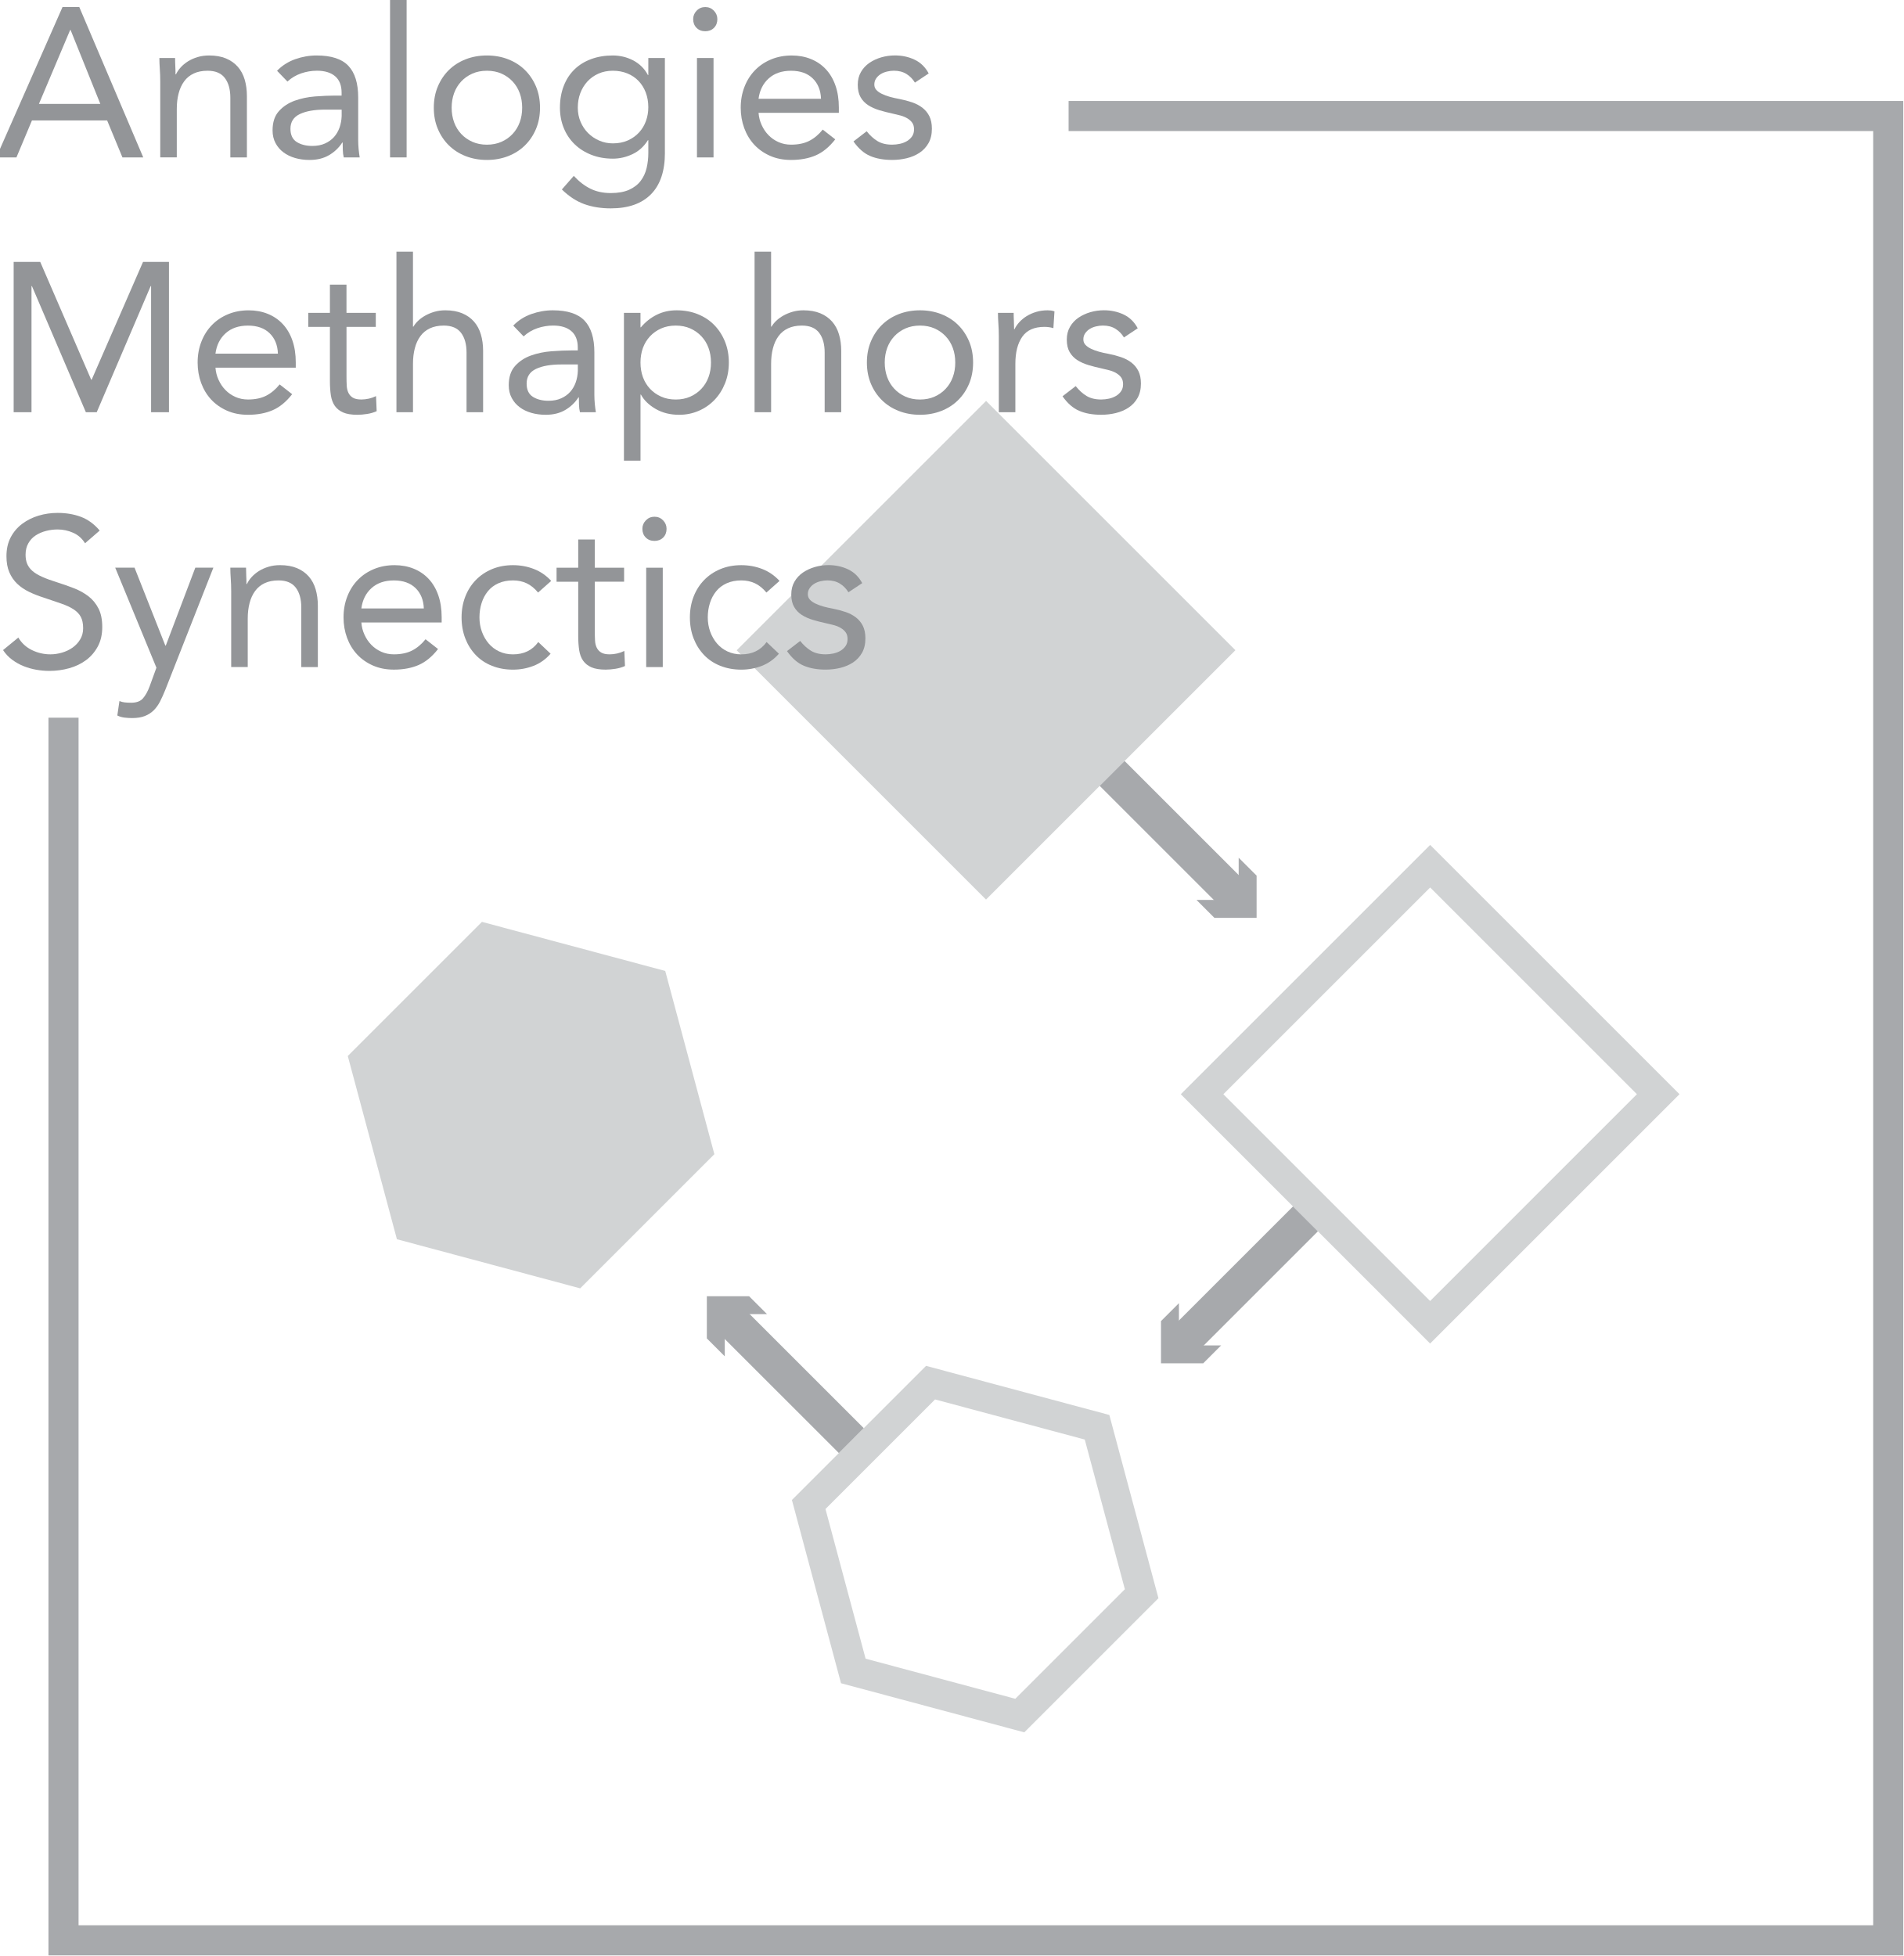
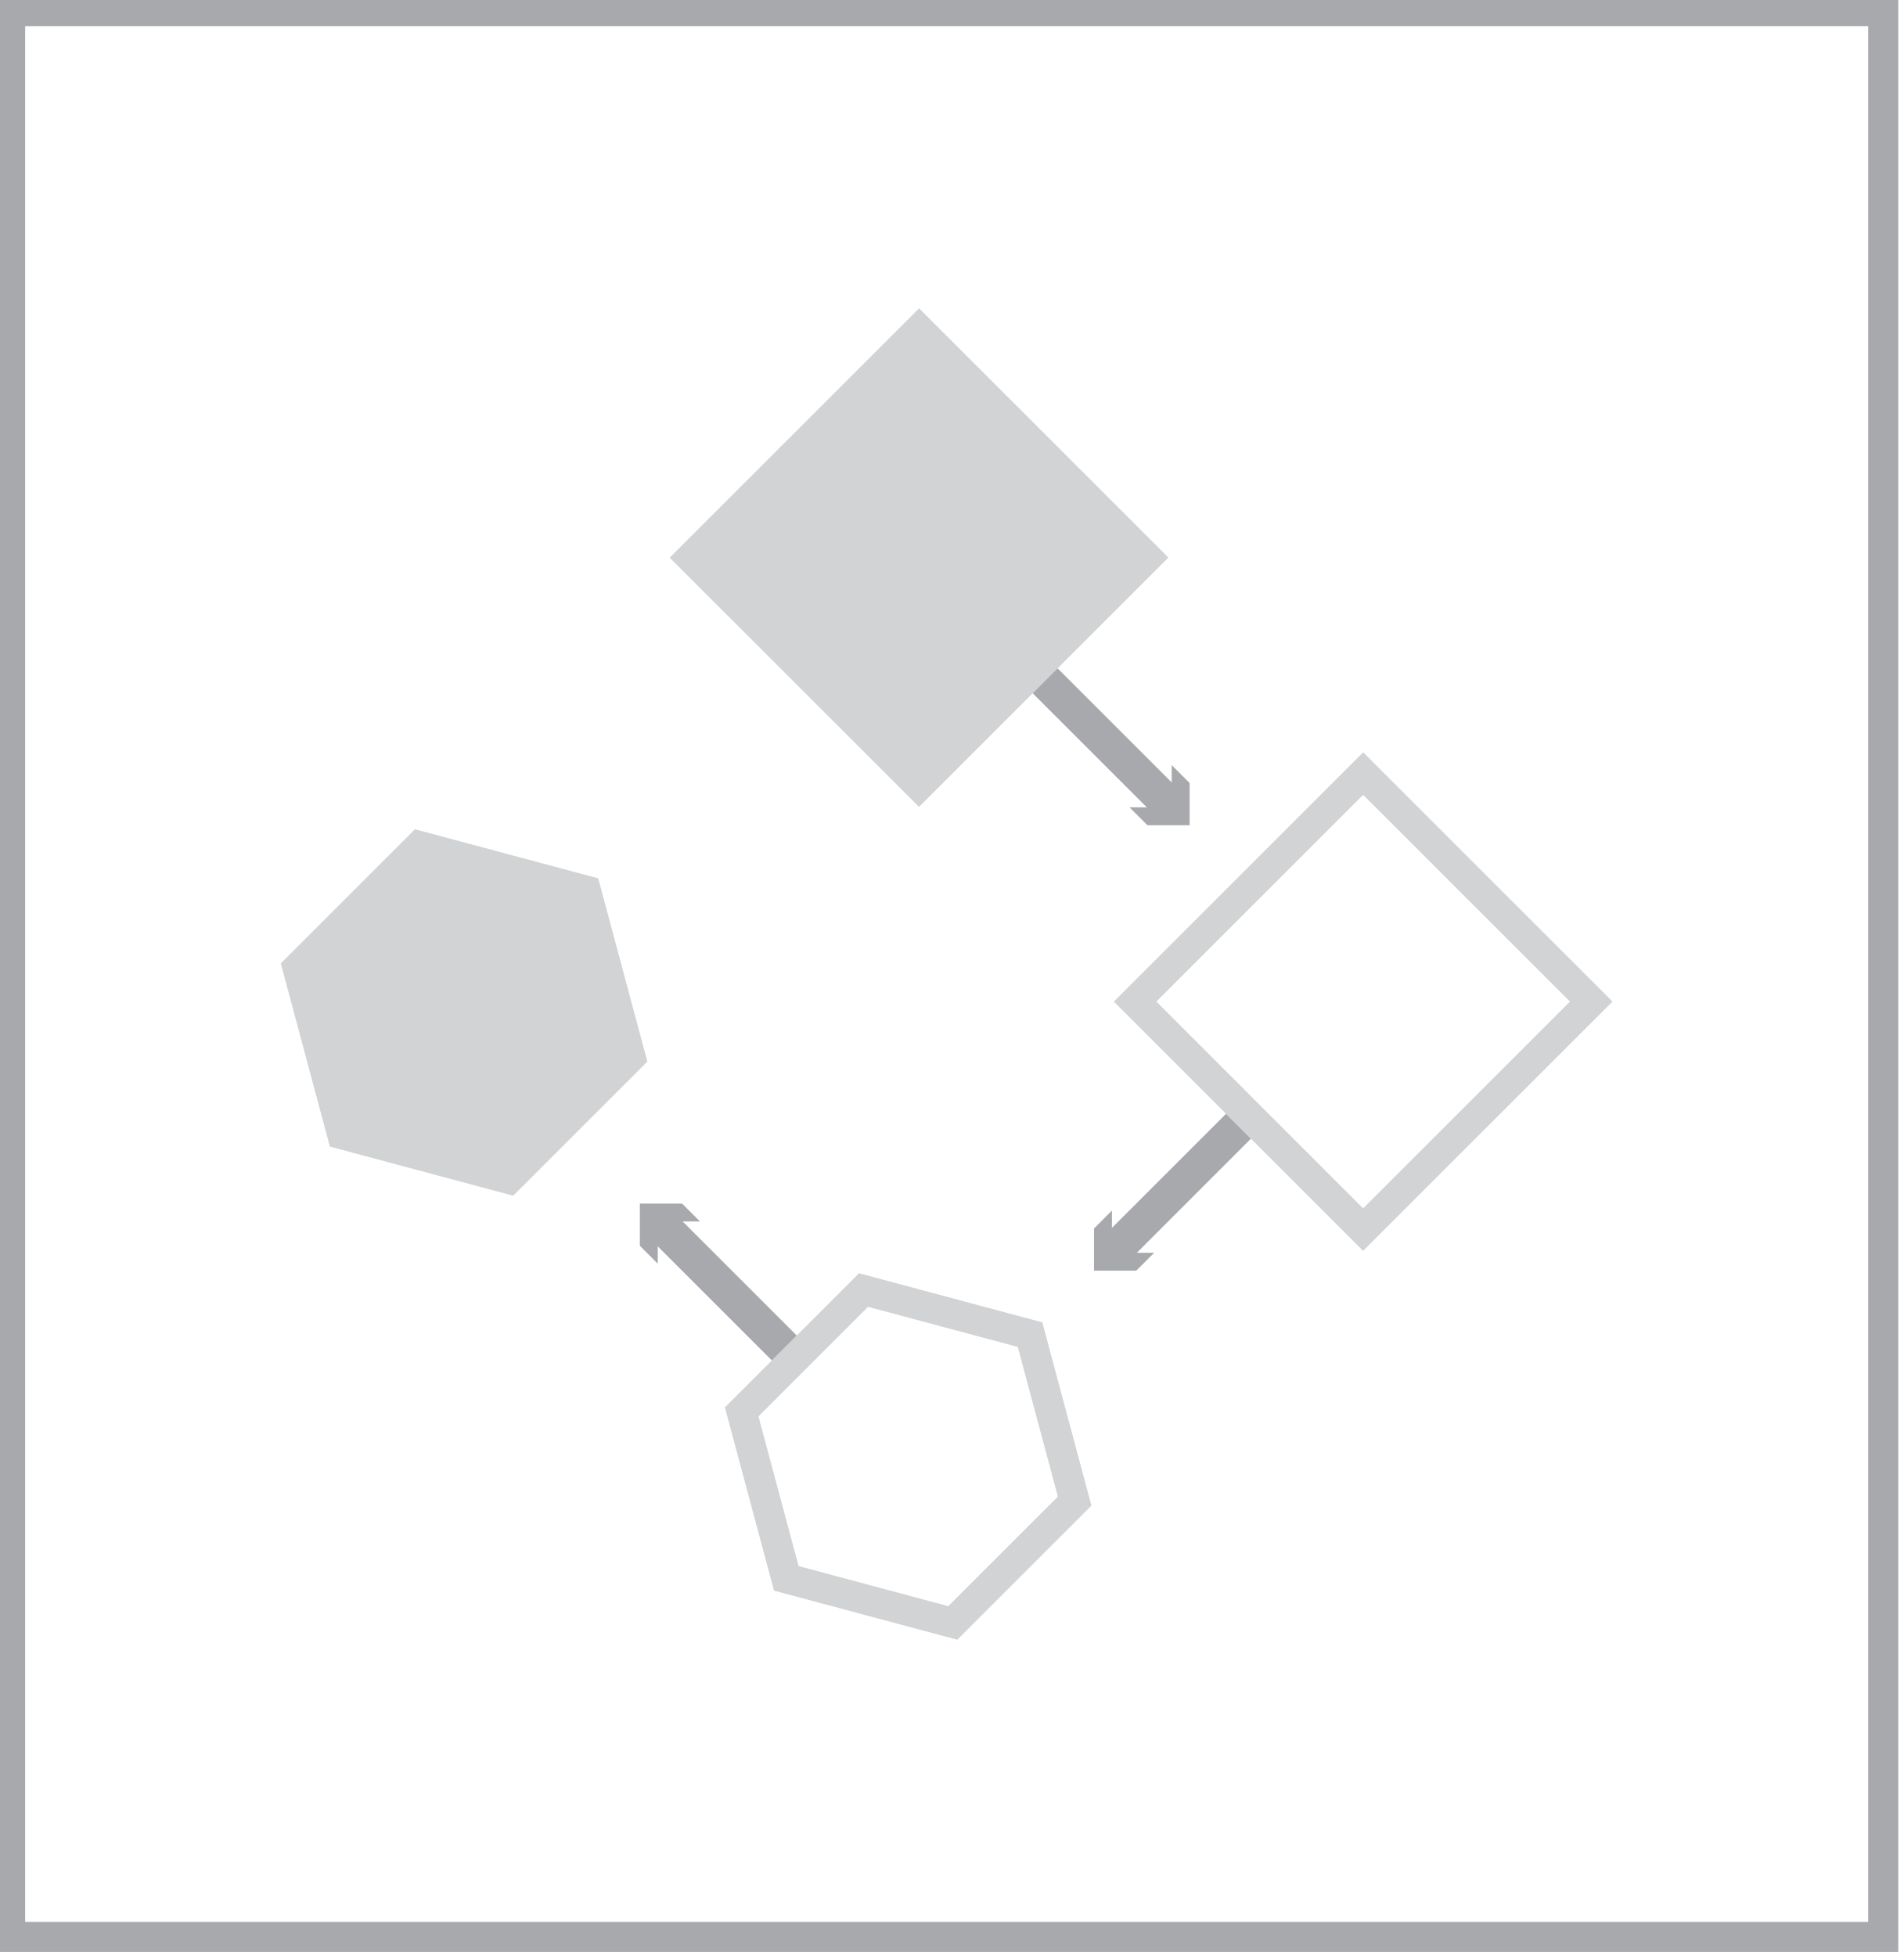
<svg xmlns="http://www.w3.org/2000/svg" version="1.1" x="0px" y="0px" width="89.603px" height="92.106px" viewBox="0 0 89.603 92.106" enable-background="new 0 0 89.603 92.106" xml:space="preserve">
  <g id="Layer_2">
</g>
  <g id="Layer_1">
    <g>
+       <rect x="34.964" y="17.957" transform="matrix(-0.7071 0.7071 -0.7071 -0.7071 92.4274 14.2299)" fill="#D1D3D4" width="16.605" height="16.6" />
      <g>
-         <rect x="38.119" y="22.318" transform="matrix(-0.7071 0.7071 -0.7071 -0.7071 100.8969 19.4444)" fill="#D1D3D4" width="16.605" height="16.601" />
+         <path fill="#D1D3D4" d="M64.176,37.429l9.734,9.735L64.174,56.9l-9.734-9.736L64.176,37.429 M64.176,35.424l-11.74,11.74     l11.738,11.74l11.741-11.741L64.176,35.424L64.176,35.424z" />
+       </g>
+       <polygon fill="#D1D3D4" points="19.535,39.048 28.164,41.36 30.477,49.989 24.16,56.305 15.531,53.993 13.219,45.365   " />
+       <g>
+         <path fill="#D1D3D4" d="M40.867,61.537l7.048,1.889l1.888,7.048l-5.158,5.159l-7.048-1.889l-1.889-7.048L40.867,61.537      M40.443,59.956l-6.316,6.316l2.312,8.629l8.628,2.312l6.316-6.316l-2.312-8.629L40.443,59.956L40.443,59.956z" />
+       </g>
+       <g>
        <g>
-           <path fill="#D1D3D4" d="M67.33,41.79l9.734,9.735l-9.736,9.737l-9.734-9.736L67.33,41.79 M67.33,39.786l-11.74,11.74      l11.738,11.74l11.741-11.741L67.33,39.786L67.33,39.786z" />
-         </g>
-         <polygon fill="#D1D3D4" points="22.689,43.41 31.318,45.721 33.631,54.35 27.314,60.667 18.686,58.354 16.373,49.726    " />
-         <g>
-           <path fill="#D1D3D4" d="M44.021,65.898l7.048,1.889l1.888,7.048l-5.158,5.159l-7.048-1.889l-1.889-7.048L44.021,65.898       M43.598,64.317l-6.316,6.316l2.312,8.629l8.628,2.312l6.316-6.316l-2.312-8.629L43.598,64.317L43.598,64.317z" />
-         </g>
-         <g>
+           <line fill="none" stroke="#A7A9AC" stroke-width="1.658" stroke-miterlimit="10" x1="49.204" y1="32.058" x2="55.335" y2="38.189" />
          <g>
-             <line fill="none" stroke="#A7A9AC" stroke-width="1.658" stroke-miterlimit="10" x1="52.358" y1="36.419" x2="58.489" y2="42.55" />
-             <g>
-               <polygon fill="#A7A9AC" points="56.328,42.376 58.316,42.377 58.315,40.389 59.159,41.232 59.159,43.22 57.172,43.22               " />
-             </g>
-           </g>
-         </g>
-         <g>
-           <g>
-             <line fill="none" stroke="#A7A9AC" stroke-width="1.658" stroke-miterlimit="10" x1="61.459" y1="57.396" x2="55.328" y2="63.527" />
-             <g>
-               <polygon fill="#A7A9AC" points="55.502,61.365 55.502,63.354 57.49,63.353 56.646,64.197 54.658,64.197 54.658,62.209               " />
-             </g>
-           </g>
-         </g>
-         <g>
-           <g>
-             <line fill="none" stroke="#A7A9AC" stroke-width="1.658" stroke-miterlimit="10" x1="40.078" y1="67.836" x2="33.947" y2="61.707" />
-             <g>
-               <polygon fill="#A7A9AC" points="36.109,61.88 34.121,61.88 34.121,63.868 33.277,63.024 33.277,61.037 35.266,61.037               " />
-             </g>
+             <polygon fill="#A7A9AC" points="53.174,38.015 55.162,38.016 55.161,36.027 56.005,36.871 56.005,38.859 54.018,38.859             " />
          </g>
        </g>
      </g>
-       <polyline fill="none" stroke="#A7A9AC" stroke-width="1.417" stroke-miterlimit="10" points="2.99,33.795 2.99,91.368     88.895,91.368 88.895,5.463 50.308,5.463   " />
      <g>
        <g>
-           <path fill="#939598" d="M2.943,0.332h0.79l3.011,7.08h-0.98l-0.72-1.74h-3.54l-0.73,1.74h-0.95L2.943,0.332z M3.323,1.412h-0.02      l-1.47,3.48h2.89L3.323,1.412z" />
-           <path fill="#939598" d="M7.544,3.841c0-0.213-0.007-0.413-0.021-0.6c-0.013-0.187-0.02-0.356-0.02-0.51h0.74      c0,0.126,0.003,0.253,0.01,0.38s0.01,0.257,0.01,0.39h0.021c0.053-0.113,0.128-0.223,0.225-0.33      C8.605,3.065,8.721,2.97,8.854,2.886c0.134-0.083,0.283-0.149,0.45-0.199c0.167-0.051,0.347-0.075,0.54-0.075      c0.307,0,0.571,0.047,0.795,0.14c0.224,0.094,0.408,0.224,0.555,0.391c0.146,0.166,0.255,0.368,0.325,0.604      s0.105,0.495,0.105,0.775v2.89h-0.78v-2.81c0-0.394-0.087-0.704-0.26-0.931c-0.174-0.227-0.443-0.34-0.811-0.34      c-0.253,0-0.472,0.044-0.654,0.13c-0.184,0.087-0.334,0.21-0.45,0.37c-0.117,0.16-0.204,0.35-0.26,0.57      c-0.058,0.22-0.086,0.463-0.086,0.729v2.28H7.544V3.841z" />
-           <path fill="#939598" d="M13.043,3.332c0.24-0.246,0.525-0.428,0.855-0.545c0.33-0.116,0.665-0.175,1.005-0.175      c0.693,0,1.193,0.163,1.5,0.49c0.307,0.326,0.46,0.823,0.46,1.489v2.011c0,0.133,0.007,0.271,0.02,0.415      c0.014,0.143,0.03,0.274,0.051,0.395h-0.75c-0.027-0.106-0.042-0.225-0.045-0.355c-0.004-0.13-0.006-0.244-0.006-0.345h-0.02      c-0.153,0.24-0.358,0.437-0.615,0.59s-0.564,0.23-0.925,0.23c-0.24,0-0.465-0.03-0.675-0.09c-0.21-0.061-0.394-0.148-0.55-0.266      c-0.157-0.116-0.282-0.261-0.375-0.435c-0.094-0.174-0.141-0.373-0.141-0.6c0-0.387,0.101-0.69,0.3-0.91      c0.2-0.221,0.449-0.384,0.745-0.49c0.297-0.106,0.617-0.174,0.96-0.2c0.344-0.026,0.658-0.04,0.945-0.04h0.3v-0.14      c0-0.34-0.102-0.597-0.305-0.771c-0.203-0.173-0.488-0.26-0.855-0.26c-0.253,0-0.501,0.042-0.744,0.125      c-0.244,0.084-0.459,0.212-0.646,0.385L13.043,3.332z M15.304,5.162c-0.5,0-0.897,0.07-1.19,0.21s-0.44,0.37-0.44,0.69      c0,0.293,0.099,0.501,0.296,0.625c0.196,0.123,0.441,0.185,0.734,0.185c0.227,0,0.425-0.038,0.595-0.115      c0.171-0.076,0.312-0.178,0.426-0.305c0.113-0.127,0.199-0.275,0.26-0.445c0.06-0.17,0.093-0.352,0.1-0.545v-0.3H15.304z" />
-           <path fill="#939598" d="M18.363-0.148h0.78v7.56h-0.78V-0.148z" />
-           <path fill="#939598" d="M20.423,5.072c0-0.367,0.063-0.7,0.19-1c0.126-0.3,0.3-0.559,0.52-0.775      c0.221-0.217,0.483-0.385,0.79-0.505s0.641-0.18,1-0.18c0.36,0,0.693,0.06,1,0.18s0.57,0.288,0.79,0.505      c0.221,0.217,0.394,0.476,0.521,0.775c0.126,0.3,0.189,0.633,0.189,1c0,0.366-0.063,0.7-0.189,1      c-0.127,0.3-0.3,0.559-0.521,0.774c-0.22,0.217-0.483,0.386-0.79,0.506c-0.307,0.119-0.64,0.18-1,0.18      c-0.359,0-0.693-0.061-1-0.18c-0.307-0.12-0.569-0.289-0.79-0.506c-0.22-0.216-0.394-0.475-0.52-0.774      C20.486,5.772,20.423,5.438,20.423,5.072z M21.263,5.072c0,0.246,0.039,0.475,0.115,0.685c0.077,0.21,0.188,0.394,0.335,0.55      c0.146,0.157,0.322,0.28,0.525,0.37c0.203,0.091,0.432,0.136,0.685,0.136c0.254,0,0.481-0.045,0.686-0.136      c0.203-0.09,0.378-0.213,0.524-0.37c0.146-0.156,0.259-0.34,0.335-0.55c0.077-0.21,0.115-0.438,0.115-0.685      c0-0.247-0.038-0.476-0.115-0.686c-0.076-0.21-0.188-0.393-0.335-0.55c-0.146-0.156-0.321-0.28-0.524-0.37      c-0.204-0.09-0.432-0.135-0.686-0.135c-0.253,0-0.481,0.045-0.685,0.135s-0.379,0.214-0.525,0.37      c-0.146,0.157-0.258,0.34-0.335,0.55C21.302,4.596,21.263,4.825,21.263,5.072z" />
-           <path fill="#939598" d="M31.303,7.202c0,0.854-0.219,1.502-0.655,1.945s-1.068,0.665-1.895,0.665c-0.46,0-0.875-0.067-1.245-0.2      c-0.37-0.134-0.722-0.363-1.056-0.69l0.561-0.64c0.246,0.267,0.508,0.468,0.785,0.604c0.276,0.137,0.595,0.205,0.955,0.205      c0.347,0,0.635-0.052,0.864-0.154c0.23-0.104,0.412-0.244,0.545-0.42c0.134-0.177,0.227-0.379,0.28-0.605s0.08-0.464,0.08-0.71      v-0.6h-0.02c-0.188,0.3-0.431,0.52-0.73,0.659c-0.3,0.141-0.606,0.21-0.92,0.21c-0.366,0-0.703-0.06-1.01-0.18      s-0.57-0.286-0.79-0.5c-0.22-0.213-0.391-0.467-0.51-0.76c-0.12-0.293-0.181-0.613-0.181-0.96c0-0.38,0.061-0.724,0.181-1.03      c0.119-0.307,0.288-0.564,0.505-0.774c0.216-0.211,0.478-0.372,0.785-0.485c0.306-0.113,0.646-0.17,1.02-0.17      c0.16,0,0.32,0.019,0.48,0.055c0.159,0.037,0.314,0.094,0.465,0.17c0.149,0.077,0.285,0.174,0.404,0.29      c0.12,0.117,0.221,0.252,0.301,0.405h0.02v-0.8h0.78V7.202z M27.202,5.072c0,0.24,0.044,0.462,0.131,0.665      c0.086,0.203,0.204,0.38,0.354,0.53c0.15,0.149,0.325,0.268,0.525,0.354c0.199,0.087,0.413,0.13,0.64,0.13      c0.267,0,0.503-0.047,0.71-0.14c0.207-0.094,0.382-0.219,0.525-0.375c0.143-0.157,0.251-0.337,0.324-0.54      c0.074-0.203,0.11-0.418,0.11-0.646c0-0.253-0.04-0.484-0.12-0.694s-0.193-0.392-0.34-0.545s-0.323-0.271-0.53-0.355      c-0.206-0.083-0.433-0.125-0.68-0.125s-0.472,0.045-0.675,0.135s-0.377,0.214-0.521,0.37c-0.144,0.157-0.255,0.34-0.335,0.55      S27.202,4.825,27.202,5.072z" />
-           <path fill="#939598" d="M32.633,0.902c0-0.153,0.055-0.287,0.165-0.4s0.245-0.17,0.405-0.17s0.295,0.057,0.405,0.17      c0.109,0.113,0.164,0.247,0.164,0.4c0,0.166-0.053,0.303-0.159,0.41c-0.107,0.106-0.244,0.159-0.41,0.159      c-0.167,0-0.304-0.053-0.41-0.159C32.687,1.205,32.633,1.068,32.633,0.902z M32.812,2.732h0.78v4.68h-0.78V2.732z" />
-           <path fill="#939598" d="M39.322,6.562c-0.28,0.359-0.587,0.611-0.92,0.755c-0.333,0.143-0.72,0.215-1.16,0.215      c-0.366,0-0.696-0.065-0.99-0.195c-0.293-0.13-0.541-0.305-0.744-0.524c-0.204-0.221-0.36-0.48-0.471-0.78      c-0.109-0.3-0.165-0.62-0.165-0.96c0-0.36,0.061-0.691,0.181-0.995c0.119-0.304,0.286-0.563,0.5-0.78      c0.213-0.217,0.466-0.385,0.76-0.505c0.293-0.12,0.613-0.18,0.96-0.18c0.326,0,0.626,0.055,0.899,0.165      c0.273,0.109,0.509,0.27,0.705,0.479c0.197,0.21,0.349,0.467,0.455,0.771c0.106,0.303,0.16,0.648,0.16,1.035v0.25h-3.78      c0.014,0.199,0.062,0.392,0.146,0.574c0.083,0.184,0.191,0.344,0.325,0.48c0.133,0.137,0.29,0.245,0.47,0.325      s0.377,0.12,0.59,0.12c0.34,0,0.627-0.061,0.86-0.181s0.443-0.296,0.63-0.529L39.322,6.562z M38.652,4.652      c-0.014-0.4-0.144-0.721-0.39-0.96c-0.247-0.24-0.587-0.36-1.021-0.36s-0.783,0.12-1.05,0.36c-0.267,0.239-0.427,0.56-0.48,0.96      H38.652z" />
-           <path fill="#939598" d="M40.802,6.181c0.153,0.194,0.321,0.348,0.505,0.461s0.415,0.17,0.695,0.17      c0.12,0,0.241-0.014,0.365-0.04c0.123-0.027,0.234-0.07,0.335-0.13c0.1-0.061,0.18-0.136,0.24-0.226      c0.06-0.09,0.09-0.198,0.09-0.325c0-0.126-0.028-0.229-0.085-0.31s-0.132-0.148-0.226-0.205c-0.093-0.057-0.2-0.102-0.319-0.135      c-0.12-0.033-0.244-0.063-0.37-0.09c-0.221-0.047-0.431-0.101-0.63-0.16c-0.2-0.061-0.375-0.139-0.525-0.235      s-0.271-0.222-0.36-0.375s-0.135-0.35-0.135-0.59c0-0.227,0.05-0.427,0.15-0.6c0.1-0.174,0.233-0.317,0.399-0.431      c0.167-0.113,0.354-0.2,0.561-0.26c0.206-0.06,0.42-0.09,0.64-0.09c0.333,0,0.642,0.066,0.925,0.2      c0.283,0.133,0.505,0.35,0.665,0.649l-0.649,0.431c-0.101-0.167-0.232-0.302-0.396-0.405s-0.361-0.155-0.595-0.155      c-0.106,0-0.215,0.014-0.325,0.04s-0.208,0.066-0.295,0.12s-0.158,0.122-0.215,0.205s-0.085,0.179-0.085,0.285      c0,0.1,0.031,0.185,0.095,0.255c0.063,0.069,0.15,0.132,0.26,0.185c0.11,0.054,0.237,0.101,0.38,0.141      c0.144,0.04,0.292,0.073,0.445,0.1c0.207,0.04,0.403,0.092,0.59,0.155s0.351,0.148,0.49,0.255s0.25,0.24,0.33,0.399      c0.08,0.16,0.12,0.357,0.12,0.591c0,0.267-0.054,0.493-0.16,0.68s-0.248,0.338-0.425,0.455      c-0.177,0.116-0.377,0.201-0.601,0.255c-0.223,0.054-0.451,0.08-0.685,0.08c-0.4,0-0.745-0.062-1.035-0.186      c-0.29-0.123-0.552-0.352-0.785-0.685L40.802,6.181z" />
-           <path fill="#939598" d="M0.644,12.332h1.25l2.4,5.55h0.02l2.42-5.55h1.221v7.08H7.113v-5.94h-0.02l-2.54,5.94h-0.51l-2.54-5.94      H1.483v5.94h-0.84V12.332z" />
-           <path fill="#939598" d="M13.754,18.562c-0.28,0.359-0.587,0.611-0.92,0.755c-0.333,0.143-0.72,0.215-1.16,0.215      c-0.366,0-0.696-0.065-0.99-0.195c-0.293-0.13-0.541-0.305-0.744-0.524c-0.204-0.221-0.36-0.48-0.471-0.78      c-0.109-0.3-0.165-0.62-0.165-0.96c0-0.36,0.061-0.691,0.181-0.995c0.119-0.304,0.286-0.563,0.5-0.78      c0.213-0.217,0.466-0.385,0.76-0.505c0.293-0.12,0.613-0.18,0.96-0.18c0.326,0,0.626,0.055,0.899,0.165      c0.273,0.109,0.509,0.27,0.705,0.479c0.197,0.21,0.349,0.467,0.455,0.771c0.106,0.303,0.16,0.648,0.16,1.035v0.25h-3.78      c0.014,0.199,0.062,0.392,0.146,0.574c0.083,0.184,0.191,0.344,0.325,0.48c0.133,0.137,0.29,0.245,0.47,0.325      s0.377,0.12,0.59,0.12c0.34,0,0.627-0.061,0.86-0.181s0.443-0.296,0.63-0.529L13.754,18.562z M13.084,16.652      c-0.014-0.4-0.144-0.721-0.39-0.96c-0.247-0.24-0.587-0.36-1.021-0.36s-0.783,0.12-1.05,0.36c-0.267,0.239-0.427,0.56-0.48,0.96      H13.084z" />
-           <path fill="#939598" d="M17.693,15.392h-1.38v2.34c0,0.153,0.003,0.295,0.01,0.425s0.033,0.243,0.08,0.34s0.117,0.174,0.21,0.23      c0.094,0.057,0.227,0.085,0.4,0.085c0.113,0,0.229-0.014,0.35-0.04c0.12-0.027,0.233-0.067,0.34-0.12l0.03,0.71      c-0.133,0.06-0.281,0.104-0.445,0.13c-0.163,0.026-0.318,0.04-0.465,0.04c-0.279,0-0.503-0.037-0.67-0.11      c-0.166-0.073-0.297-0.177-0.39-0.31c-0.094-0.134-0.155-0.299-0.186-0.495c-0.029-0.196-0.045-0.415-0.045-0.655v-2.569h-1.02      v-0.66h1.02v-1.33h0.78v1.33h1.38V15.392z" />
-           <path fill="#939598" d="M18.663,11.852h0.779v3.529h0.021c0.054-0.093,0.127-0.185,0.22-0.274      c0.094-0.09,0.205-0.172,0.335-0.245s0.275-0.134,0.436-0.181c0.16-0.046,0.33-0.069,0.51-0.069c0.307,0,0.571,0.047,0.795,0.14      c0.224,0.094,0.408,0.224,0.555,0.391c0.146,0.166,0.255,0.368,0.325,0.604s0.105,0.495,0.105,0.775v2.89h-0.78v-2.81      c0-0.394-0.087-0.704-0.26-0.931c-0.174-0.227-0.443-0.34-0.811-0.34c-0.253,0-0.472,0.044-0.654,0.13      c-0.184,0.087-0.334,0.21-0.45,0.37c-0.117,0.16-0.204,0.35-0.26,0.57c-0.058,0.22-0.086,0.463-0.086,0.729v2.28h-0.779V11.852z      " />
-           <path fill="#939598" d="M24.162,15.332c0.24-0.246,0.525-0.428,0.855-0.545c0.33-0.116,0.665-0.175,1.005-0.175      c0.693,0,1.193,0.163,1.5,0.49c0.307,0.326,0.46,0.823,0.46,1.489v2.011c0,0.133,0.007,0.271,0.02,0.415      c0.014,0.143,0.03,0.274,0.051,0.395h-0.75c-0.027-0.106-0.042-0.225-0.045-0.355c-0.004-0.13-0.006-0.244-0.006-0.345h-0.02      c-0.153,0.24-0.358,0.437-0.615,0.59s-0.564,0.23-0.925,0.23c-0.24,0-0.465-0.03-0.675-0.09c-0.21-0.061-0.394-0.148-0.55-0.266      c-0.157-0.116-0.282-0.261-0.375-0.435c-0.094-0.174-0.141-0.373-0.141-0.6c0-0.387,0.101-0.69,0.3-0.91      c0.2-0.221,0.449-0.384,0.745-0.49c0.297-0.106,0.617-0.174,0.96-0.2c0.344-0.026,0.658-0.04,0.945-0.04h0.3v-0.14      c0-0.34-0.102-0.597-0.305-0.771c-0.203-0.173-0.488-0.26-0.855-0.26c-0.253,0-0.501,0.042-0.744,0.125      c-0.244,0.084-0.459,0.212-0.646,0.385L24.162,15.332z M26.423,17.162c-0.5,0-0.897,0.07-1.19,0.21s-0.44,0.37-0.44,0.69      c0,0.293,0.099,0.501,0.296,0.625c0.196,0.123,0.441,0.185,0.734,0.185c0.227,0,0.425-0.038,0.595-0.115      c0.171-0.076,0.312-0.178,0.426-0.305c0.113-0.127,0.199-0.275,0.26-0.445c0.06-0.17,0.093-0.352,0.1-0.545v-0.3H26.423z" />
-           <path fill="#939598" d="M29.373,14.732h0.78v0.68h0.02c0.213-0.253,0.462-0.45,0.745-0.59c0.283-0.141,0.595-0.21,0.935-0.21      c0.367,0,0.702,0.062,1.005,0.185c0.304,0.124,0.562,0.295,0.775,0.516c0.213,0.22,0.38,0.479,0.5,0.779      c0.12,0.301,0.18,0.627,0.18,0.98s-0.06,0.68-0.18,0.979c-0.12,0.301-0.285,0.561-0.495,0.78s-0.458,0.392-0.745,0.515      c-0.286,0.124-0.593,0.186-0.92,0.186c-0.42,0-0.788-0.092-1.104-0.275c-0.317-0.183-0.549-0.408-0.695-0.675h-0.02v3.11h-0.78      V14.732z M30.153,17.072c0,0.246,0.038,0.475,0.114,0.685c0.077,0.21,0.188,0.394,0.335,0.55c0.146,0.157,0.322,0.28,0.525,0.37      c0.203,0.091,0.432,0.136,0.685,0.136c0.254,0,0.481-0.045,0.686-0.136c0.203-0.09,0.378-0.213,0.524-0.37      c0.146-0.156,0.259-0.34,0.335-0.55c0.077-0.21,0.115-0.438,0.115-0.685c0-0.247-0.038-0.476-0.115-0.686      c-0.076-0.21-0.188-0.393-0.335-0.55c-0.146-0.156-0.321-0.28-0.524-0.37c-0.204-0.09-0.432-0.135-0.686-0.135      c-0.253,0-0.481,0.045-0.685,0.135s-0.379,0.214-0.525,0.37c-0.146,0.157-0.258,0.34-0.335,0.55      C30.191,16.596,30.153,16.825,30.153,17.072z" />
-           <path fill="#939598" d="M35.523,11.852h0.779v3.529h0.021c0.054-0.093,0.127-0.185,0.22-0.274      c0.094-0.09,0.205-0.172,0.335-0.245s0.275-0.134,0.436-0.181c0.16-0.046,0.33-0.069,0.51-0.069c0.307,0,0.571,0.047,0.795,0.14      c0.224,0.094,0.408,0.224,0.555,0.391c0.146,0.166,0.255,0.368,0.325,0.604s0.105,0.495,0.105,0.775v2.89h-0.78v-2.81      c0-0.394-0.087-0.704-0.26-0.931c-0.174-0.227-0.443-0.34-0.811-0.34c-0.253,0-0.472,0.044-0.654,0.13      c-0.184,0.087-0.334,0.21-0.45,0.37c-0.117,0.16-0.204,0.35-0.26,0.57c-0.058,0.22-0.086,0.463-0.086,0.729v2.28h-0.779V11.852z      " />
-           <path fill="#939598" d="M40.812,17.072c0-0.367,0.063-0.7,0.19-1c0.126-0.3,0.3-0.559,0.52-0.775      c0.221-0.217,0.483-0.385,0.79-0.505s0.641-0.18,1-0.18c0.36,0,0.693,0.06,1,0.18s0.57,0.288,0.79,0.505      c0.221,0.217,0.394,0.476,0.521,0.775c0.126,0.3,0.189,0.633,0.189,1c0,0.366-0.063,0.7-0.189,1      c-0.127,0.3-0.3,0.559-0.521,0.774c-0.22,0.217-0.483,0.386-0.79,0.506c-0.307,0.119-0.64,0.18-1,0.18      c-0.359,0-0.693-0.061-1-0.18c-0.307-0.12-0.569-0.289-0.79-0.506c-0.22-0.216-0.394-0.475-0.52-0.774      C40.876,17.772,40.812,17.438,40.812,17.072z M41.652,17.072c0,0.246,0.039,0.475,0.115,0.685      c0.077,0.21,0.188,0.394,0.335,0.55c0.146,0.157,0.322,0.28,0.525,0.37c0.203,0.091,0.432,0.136,0.685,0.136      c0.254,0,0.481-0.045,0.686-0.136c0.203-0.09,0.378-0.213,0.524-0.37c0.146-0.156,0.259-0.34,0.335-0.55      c0.077-0.21,0.115-0.438,0.115-0.685c0-0.247-0.038-0.476-0.115-0.686c-0.076-0.21-0.188-0.393-0.335-0.55      c-0.146-0.156-0.321-0.28-0.524-0.37c-0.204-0.09-0.432-0.135-0.686-0.135c-0.253,0-0.481,0.045-0.685,0.135      s-0.379,0.214-0.525,0.37c-0.146,0.157-0.258,0.34-0.335,0.55C41.691,16.596,41.652,16.825,41.652,17.072z" />
-           <path fill="#939598" d="M47.023,15.841c0-0.213-0.007-0.413-0.021-0.6c-0.013-0.187-0.02-0.356-0.02-0.51h0.74      c0,0.126,0.003,0.253,0.01,0.38s0.01,0.257,0.01,0.39h0.021c0.053-0.113,0.128-0.223,0.225-0.33      c0.097-0.106,0.212-0.201,0.345-0.285c0.134-0.083,0.283-0.149,0.45-0.199c0.167-0.051,0.347-0.075,0.54-0.075      c0.054,0,0.106,0.003,0.16,0.01c0.053,0.007,0.106,0.021,0.16,0.04l-0.051,0.79c-0.133-0.04-0.273-0.06-0.42-0.06      c-0.479,0-0.828,0.154-1.045,0.465c-0.217,0.31-0.325,0.734-0.325,1.274v2.28h-0.779V15.841z" />
-           <path fill="#939598" d="M50.643,18.181c0.153,0.194,0.321,0.348,0.505,0.461s0.415,0.17,0.695,0.17      c0.12,0,0.241-0.014,0.365-0.04c0.123-0.027,0.234-0.07,0.335-0.13c0.1-0.061,0.18-0.136,0.24-0.226      c0.06-0.09,0.09-0.198,0.09-0.325c0-0.126-0.028-0.229-0.085-0.31s-0.132-0.148-0.226-0.205c-0.093-0.057-0.2-0.102-0.319-0.135      c-0.12-0.033-0.244-0.063-0.37-0.09c-0.221-0.047-0.431-0.101-0.63-0.16c-0.2-0.061-0.375-0.139-0.525-0.235      s-0.271-0.222-0.36-0.375s-0.135-0.35-0.135-0.59c0-0.227,0.05-0.427,0.15-0.6c0.1-0.174,0.233-0.317,0.399-0.431      c0.167-0.113,0.354-0.2,0.561-0.26c0.206-0.06,0.42-0.09,0.64-0.09c0.333,0,0.642,0.066,0.925,0.2      c0.283,0.133,0.505,0.35,0.665,0.649l-0.649,0.431c-0.101-0.167-0.232-0.302-0.396-0.405s-0.361-0.155-0.595-0.155      c-0.106,0-0.215,0.014-0.325,0.04s-0.208,0.066-0.295,0.12s-0.158,0.122-0.215,0.205s-0.085,0.179-0.085,0.285      c0,0.1,0.031,0.185,0.095,0.255c0.063,0.069,0.15,0.132,0.26,0.185c0.11,0.054,0.237,0.101,0.38,0.141      c0.144,0.04,0.292,0.073,0.445,0.1c0.207,0.04,0.403,0.092,0.59,0.155s0.351,0.148,0.49,0.255s0.25,0.24,0.33,0.399      c0.08,0.16,0.12,0.357,0.12,0.591c0,0.267-0.054,0.493-0.16,0.68s-0.248,0.338-0.425,0.455      c-0.177,0.116-0.377,0.201-0.601,0.255c-0.223,0.054-0.451,0.08-0.685,0.08c-0.4,0-0.745-0.062-1.035-0.186      c-0.29-0.123-0.552-0.352-0.785-0.685L50.643,18.181z" />
-           <path fill="#939598" d="M4.004,25.582c-0.141-0.227-0.327-0.392-0.561-0.495s-0.477-0.155-0.729-0.155      c-0.187,0-0.37,0.023-0.55,0.07c-0.181,0.047-0.342,0.117-0.485,0.21c-0.144,0.094-0.259,0.217-0.345,0.37      c-0.087,0.153-0.13,0.334-0.13,0.54c0,0.16,0.024,0.302,0.074,0.425c0.051,0.124,0.132,0.235,0.245,0.335      c0.113,0.101,0.267,0.193,0.46,0.28s0.431,0.174,0.71,0.26c0.273,0.087,0.539,0.181,0.795,0.28      c0.257,0.1,0.483,0.227,0.681,0.38c0.196,0.153,0.353,0.345,0.47,0.575c0.116,0.229,0.175,0.519,0.175,0.865      c0,0.354-0.069,0.659-0.21,0.92c-0.14,0.26-0.325,0.475-0.555,0.645c-0.23,0.17-0.495,0.297-0.795,0.38      c-0.3,0.084-0.61,0.125-0.931,0.125c-0.206,0-0.413-0.019-0.619-0.055c-0.207-0.037-0.405-0.094-0.596-0.17      c-0.189-0.076-0.368-0.177-0.535-0.3c-0.166-0.124-0.31-0.275-0.43-0.455l0.72-0.59c0.153,0.26,0.367,0.456,0.641,0.59      c0.273,0.133,0.563,0.2,0.87,0.2c0.18,0,0.361-0.027,0.545-0.08c0.183-0.054,0.348-0.132,0.495-0.235      c0.146-0.104,0.267-0.231,0.359-0.385c0.094-0.153,0.141-0.33,0.141-0.53c0-0.22-0.037-0.398-0.11-0.535      s-0.187-0.255-0.34-0.354c-0.153-0.101-0.347-0.19-0.58-0.271s-0.507-0.173-0.82-0.279c-0.253-0.08-0.486-0.172-0.7-0.275      c-0.213-0.104-0.398-0.23-0.555-0.38c-0.156-0.15-0.28-0.33-0.37-0.54s-0.135-0.462-0.135-0.755c0-0.34,0.066-0.637,0.2-0.891      c0.133-0.253,0.313-0.465,0.54-0.635s0.483-0.298,0.77-0.385c0.287-0.087,0.587-0.13,0.9-0.13c0.399,0,0.765,0.062,1.095,0.185      c0.33,0.124,0.625,0.339,0.885,0.646L4.004,25.582z" />
-           <path fill="#939598" d="M7.783,32.482c-0.08,0.199-0.162,0.381-0.245,0.545c-0.083,0.163-0.184,0.303-0.3,0.42      c-0.117,0.116-0.257,0.206-0.42,0.27s-0.362,0.096-0.595,0.096c-0.114,0-0.232-0.007-0.355-0.021s-0.238-0.047-0.345-0.1      l0.1-0.681c0.08,0.033,0.163,0.056,0.25,0.065s0.187,0.015,0.3,0.015c0.254,0,0.44-0.069,0.561-0.21      c0.12-0.14,0.223-0.326,0.31-0.56l0.32-0.88l-1.94-4.71h0.91l1.45,3.67h0.021l1.39-3.67h0.85L7.783,32.482z" />
-           <path fill="#939598" d="M10.884,27.841c0-0.213-0.007-0.413-0.021-0.6c-0.013-0.187-0.02-0.356-0.02-0.51h0.74      c0,0.126,0.003,0.253,0.01,0.38s0.01,0.257,0.01,0.39h0.021c0.053-0.113,0.128-0.223,0.225-0.33      c0.097-0.106,0.212-0.201,0.345-0.285c0.134-0.083,0.283-0.149,0.45-0.199c0.167-0.051,0.347-0.075,0.54-0.075      c0.307,0,0.571,0.047,0.795,0.14c0.224,0.094,0.408,0.224,0.555,0.391c0.146,0.166,0.255,0.368,0.325,0.604      s0.105,0.495,0.105,0.775v2.89h-0.78v-2.81c0-0.394-0.087-0.704-0.26-0.931c-0.174-0.227-0.443-0.34-0.811-0.34      c-0.253,0-0.472,0.044-0.654,0.13c-0.184,0.087-0.334,0.21-0.45,0.37c-0.117,0.16-0.204,0.35-0.26,0.57      c-0.058,0.22-0.086,0.463-0.086,0.729v2.28h-0.779V27.841z" />
-           <path fill="#939598" d="M20.623,30.562c-0.28,0.359-0.587,0.611-0.92,0.755c-0.333,0.143-0.72,0.215-1.16,0.215      c-0.366,0-0.696-0.065-0.99-0.195c-0.293-0.13-0.541-0.305-0.744-0.524c-0.204-0.221-0.36-0.48-0.471-0.78      c-0.109-0.3-0.165-0.62-0.165-0.96c0-0.36,0.061-0.691,0.181-0.995c0.119-0.304,0.286-0.563,0.5-0.78      c0.213-0.217,0.466-0.385,0.76-0.505c0.293-0.12,0.613-0.18,0.96-0.18c0.326,0,0.626,0.055,0.899,0.165      c0.273,0.109,0.509,0.27,0.705,0.479c0.197,0.21,0.349,0.467,0.455,0.771c0.106,0.303,0.16,0.648,0.16,1.035v0.25h-3.78      c0.014,0.199,0.062,0.392,0.146,0.574c0.083,0.184,0.191,0.344,0.325,0.48c0.133,0.137,0.29,0.245,0.47,0.325      s0.377,0.12,0.59,0.12c0.34,0,0.627-0.061,0.86-0.181s0.443-0.296,0.63-0.529L20.623,30.562z M19.953,28.652      c-0.014-0.4-0.144-0.721-0.39-0.96c-0.247-0.24-0.587-0.36-1.021-0.36s-0.783,0.12-1.05,0.36c-0.267,0.239-0.427,0.56-0.48,0.96      H19.953z" />
-           <path fill="#939598" d="M25.333,27.902c-0.167-0.2-0.347-0.346-0.54-0.436s-0.407-0.135-0.641-0.135      c-0.26,0-0.489,0.045-0.689,0.135s-0.365,0.215-0.495,0.375s-0.229,0.346-0.295,0.556s-0.101,0.435-0.101,0.675      s0.039,0.465,0.115,0.675c0.077,0.21,0.184,0.396,0.32,0.555c0.137,0.16,0.302,0.285,0.495,0.375      c0.193,0.091,0.41,0.136,0.649,0.136c0.514,0,0.91-0.193,1.19-0.58l0.58,0.55c-0.227,0.26-0.493,0.45-0.8,0.57      c-0.307,0.119-0.63,0.18-0.971,0.18c-0.359,0-0.689-0.061-0.989-0.18c-0.301-0.12-0.556-0.29-0.766-0.511      c-0.21-0.22-0.373-0.479-0.49-0.779c-0.116-0.301-0.175-0.631-0.175-0.99c0-0.354,0.059-0.68,0.175-0.98      c0.117-0.3,0.282-0.56,0.495-0.779c0.214-0.221,0.469-0.392,0.766-0.516c0.296-0.123,0.625-0.185,0.984-0.185      c0.347,0,0.676,0.06,0.985,0.18s0.582,0.307,0.815,0.561L25.333,27.902z" />
-           <path fill="#939598" d="M29.383,27.392h-1.38v2.34c0,0.153,0.003,0.295,0.01,0.425s0.033,0.243,0.08,0.34s0.117,0.174,0.21,0.23      c0.094,0.057,0.227,0.085,0.4,0.085c0.113,0,0.229-0.014,0.35-0.04c0.12-0.027,0.233-0.067,0.34-0.12l0.03,0.71      c-0.133,0.06-0.281,0.104-0.445,0.13c-0.163,0.026-0.318,0.04-0.465,0.04c-0.279,0-0.503-0.037-0.67-0.11      c-0.166-0.073-0.297-0.177-0.39-0.31c-0.094-0.134-0.155-0.299-0.186-0.495c-0.029-0.196-0.045-0.415-0.045-0.655v-2.569h-1.02      v-0.66h1.02v-1.33h0.78v1.33h1.38V27.392z" />
-           <path fill="#939598" d="M30.242,24.902c0-0.153,0.055-0.287,0.165-0.4s0.245-0.17,0.405-0.17s0.295,0.057,0.405,0.17      c0.109,0.113,0.164,0.247,0.164,0.4c0,0.166-0.053,0.303-0.159,0.41c-0.107,0.106-0.244,0.159-0.41,0.159      c-0.167,0-0.304-0.053-0.41-0.159C30.296,25.205,30.242,25.068,30.242,24.902z M30.422,26.732h0.78v4.68h-0.78V26.732z" />
-           <path fill="#939598" d="M36.082,27.902c-0.167-0.2-0.347-0.346-0.54-0.436s-0.407-0.135-0.641-0.135      c-0.26,0-0.489,0.045-0.689,0.135s-0.365,0.215-0.495,0.375s-0.229,0.346-0.295,0.556s-0.101,0.435-0.101,0.675      s0.039,0.465,0.115,0.675c0.077,0.21,0.184,0.396,0.32,0.555c0.137,0.16,0.302,0.285,0.495,0.375      c0.193,0.091,0.41,0.136,0.649,0.136c0.514,0,0.91-0.193,1.19-0.58l0.58,0.55c-0.227,0.26-0.493,0.45-0.8,0.57      c-0.307,0.119-0.63,0.18-0.971,0.18c-0.359,0-0.689-0.061-0.989-0.18c-0.301-0.12-0.556-0.29-0.766-0.511      c-0.21-0.22-0.373-0.479-0.49-0.779c-0.116-0.301-0.175-0.631-0.175-0.99c0-0.354,0.059-0.68,0.175-0.98      c0.117-0.3,0.282-0.56,0.495-0.779c0.214-0.221,0.469-0.392,0.766-0.516c0.296-0.123,0.625-0.185,0.984-0.185      c0.347,0,0.676,0.06,0.985,0.18s0.582,0.307,0.815,0.561L36.082,27.902z" />
-           <path fill="#939598" d="M37.672,30.181c0.153,0.194,0.321,0.348,0.505,0.461s0.415,0.17,0.695,0.17      c0.12,0,0.241-0.014,0.365-0.04c0.123-0.027,0.234-0.07,0.335-0.13c0.1-0.061,0.18-0.136,0.24-0.226      c0.06-0.09,0.09-0.198,0.09-0.325c0-0.126-0.028-0.229-0.085-0.31s-0.132-0.148-0.226-0.205c-0.093-0.057-0.2-0.102-0.319-0.135      c-0.12-0.033-0.244-0.063-0.37-0.09c-0.221-0.047-0.431-0.101-0.63-0.16c-0.2-0.061-0.375-0.139-0.525-0.235      s-0.271-0.222-0.36-0.375s-0.135-0.35-0.135-0.59c0-0.227,0.05-0.427,0.15-0.6c0.1-0.174,0.233-0.317,0.399-0.431      c0.167-0.113,0.354-0.2,0.561-0.26c0.206-0.06,0.42-0.09,0.64-0.09c0.333,0,0.642,0.066,0.925,0.2      c0.283,0.133,0.505,0.35,0.665,0.649l-0.649,0.431c-0.101-0.167-0.232-0.302-0.396-0.405s-0.361-0.155-0.595-0.155      c-0.106,0-0.215,0.014-0.325,0.04s-0.208,0.066-0.295,0.12s-0.158,0.122-0.215,0.205s-0.085,0.179-0.085,0.285      c0,0.1,0.031,0.185,0.095,0.255c0.063,0.069,0.15,0.132,0.26,0.185c0.11,0.054,0.237,0.101,0.38,0.141      c0.144,0.04,0.292,0.073,0.445,0.1c0.207,0.04,0.403,0.092,0.59,0.155s0.351,0.148,0.49,0.255s0.25,0.24,0.33,0.399      c0.08,0.16,0.12,0.357,0.12,0.591c0,0.267-0.054,0.493-0.16,0.68s-0.248,0.338-0.425,0.455      c-0.177,0.116-0.377,0.201-0.601,0.255c-0.223,0.054-0.451,0.08-0.685,0.08c-0.4,0-0.745-0.062-1.035-0.186      c-0.29-0.123-0.552-0.352-0.785-0.685L37.672,30.181z" />
+           <line fill="none" stroke="#A7A9AC" stroke-width="1.658" stroke-miterlimit="10" x1="58.305" y1="53.035" x2="52.174" y2="59.166" />
+           <g>
+             <polygon fill="#A7A9AC" points="52.348,57.004 52.348,58.992 54.336,58.992 53.492,59.835 51.504,59.835 51.504,57.848             " />
+           </g>
        </g>
      </g>
+       <g>
+         <g>
+           <line fill="none" stroke="#A7A9AC" stroke-width="1.658" stroke-miterlimit="10" x1="36.924" y1="63.475" x2="30.793" y2="57.345" />
+           <g>
+             <polygon fill="#A7A9AC" points="32.955,57.519 30.967,57.519 30.967,59.507 30.123,58.663 30.123,56.675 32.111,56.675             " />
+           </g>
+         </g>
+       </g>
+     </g>
+     <g>
+       <path fill="#A7A9AC" d="M87.951,1.23v89.271H1.184V1.23H87.951 M89.368-0.188H-0.234v92.106h89.603V-0.188L89.368-0.188z" />
    </g>
  </g>
  <g id="Layer_4">
</g>
  <g id="Layer_3">
</g>
  <g id="Layer_5">
</g>
  <g id="Annotations">
</g>
</svg>
